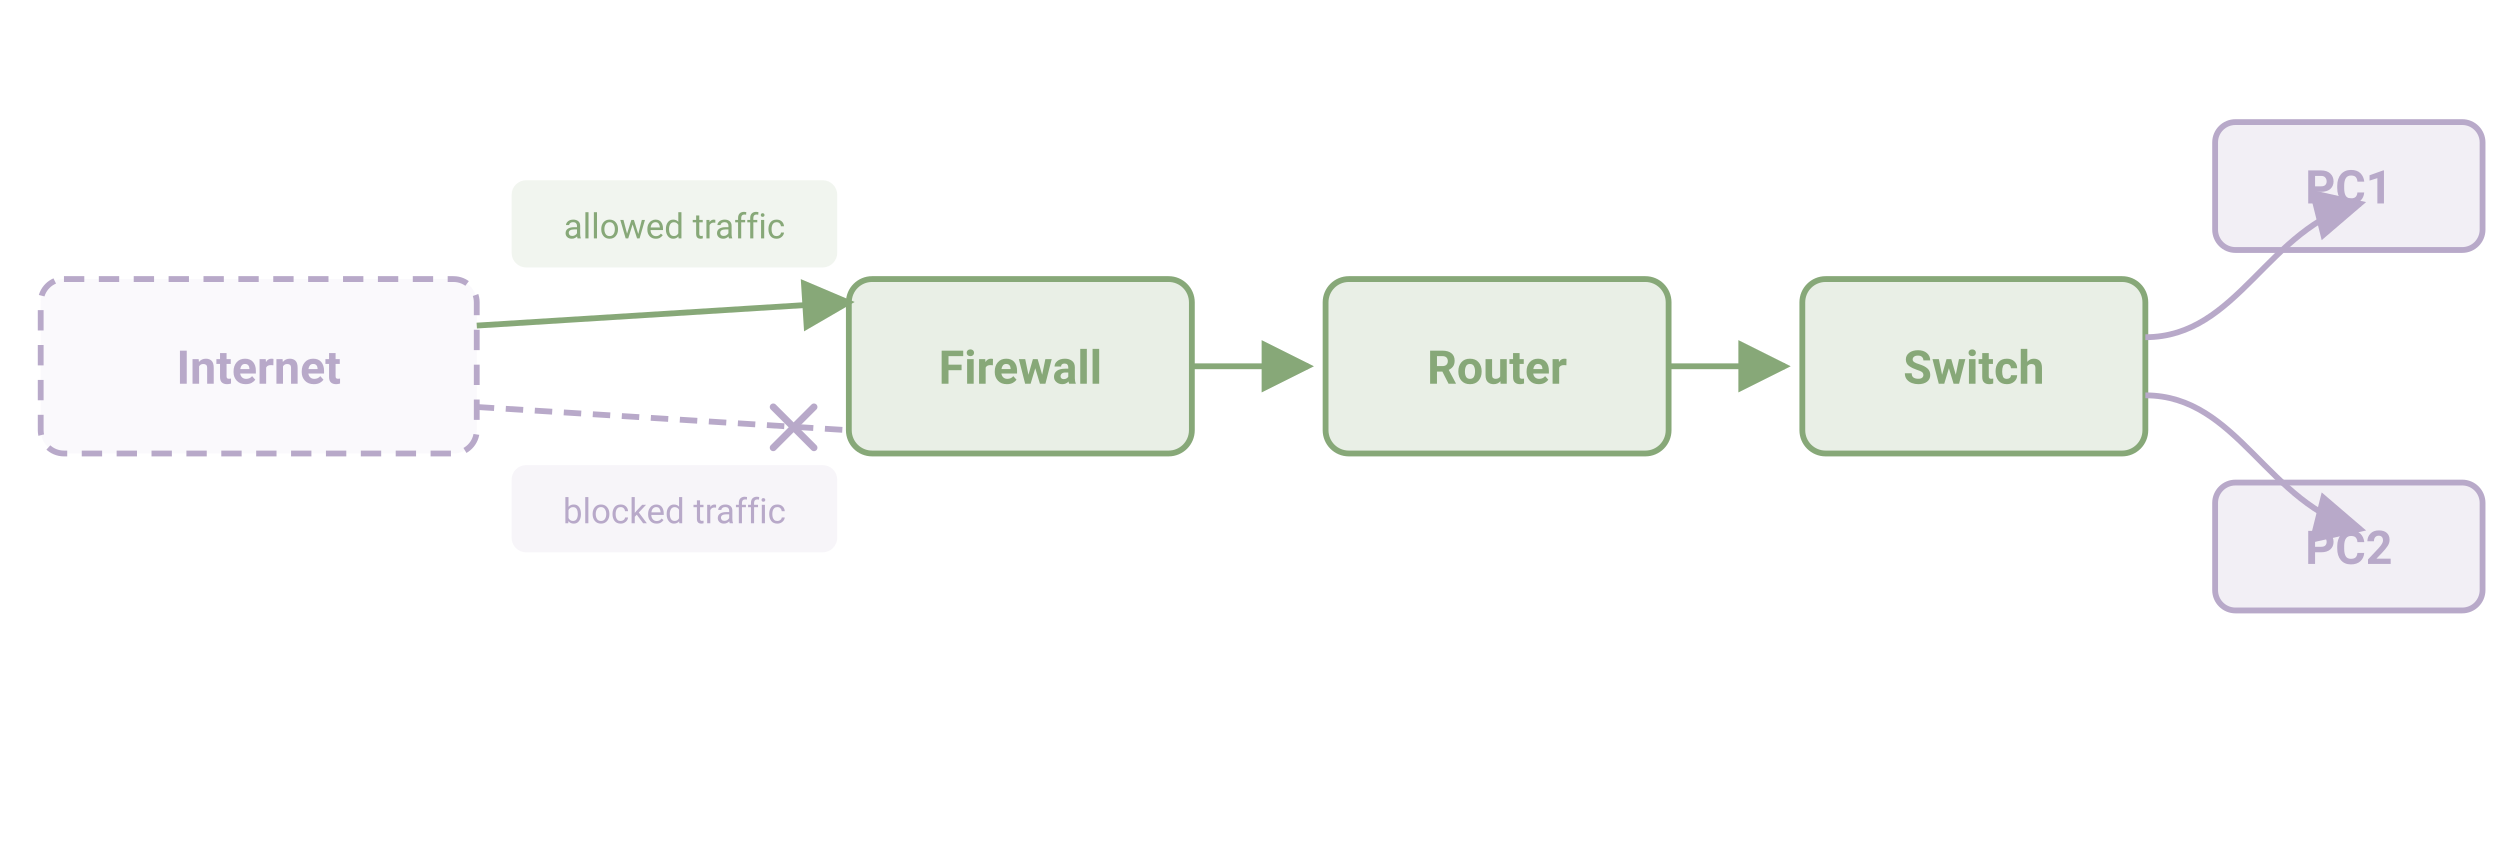
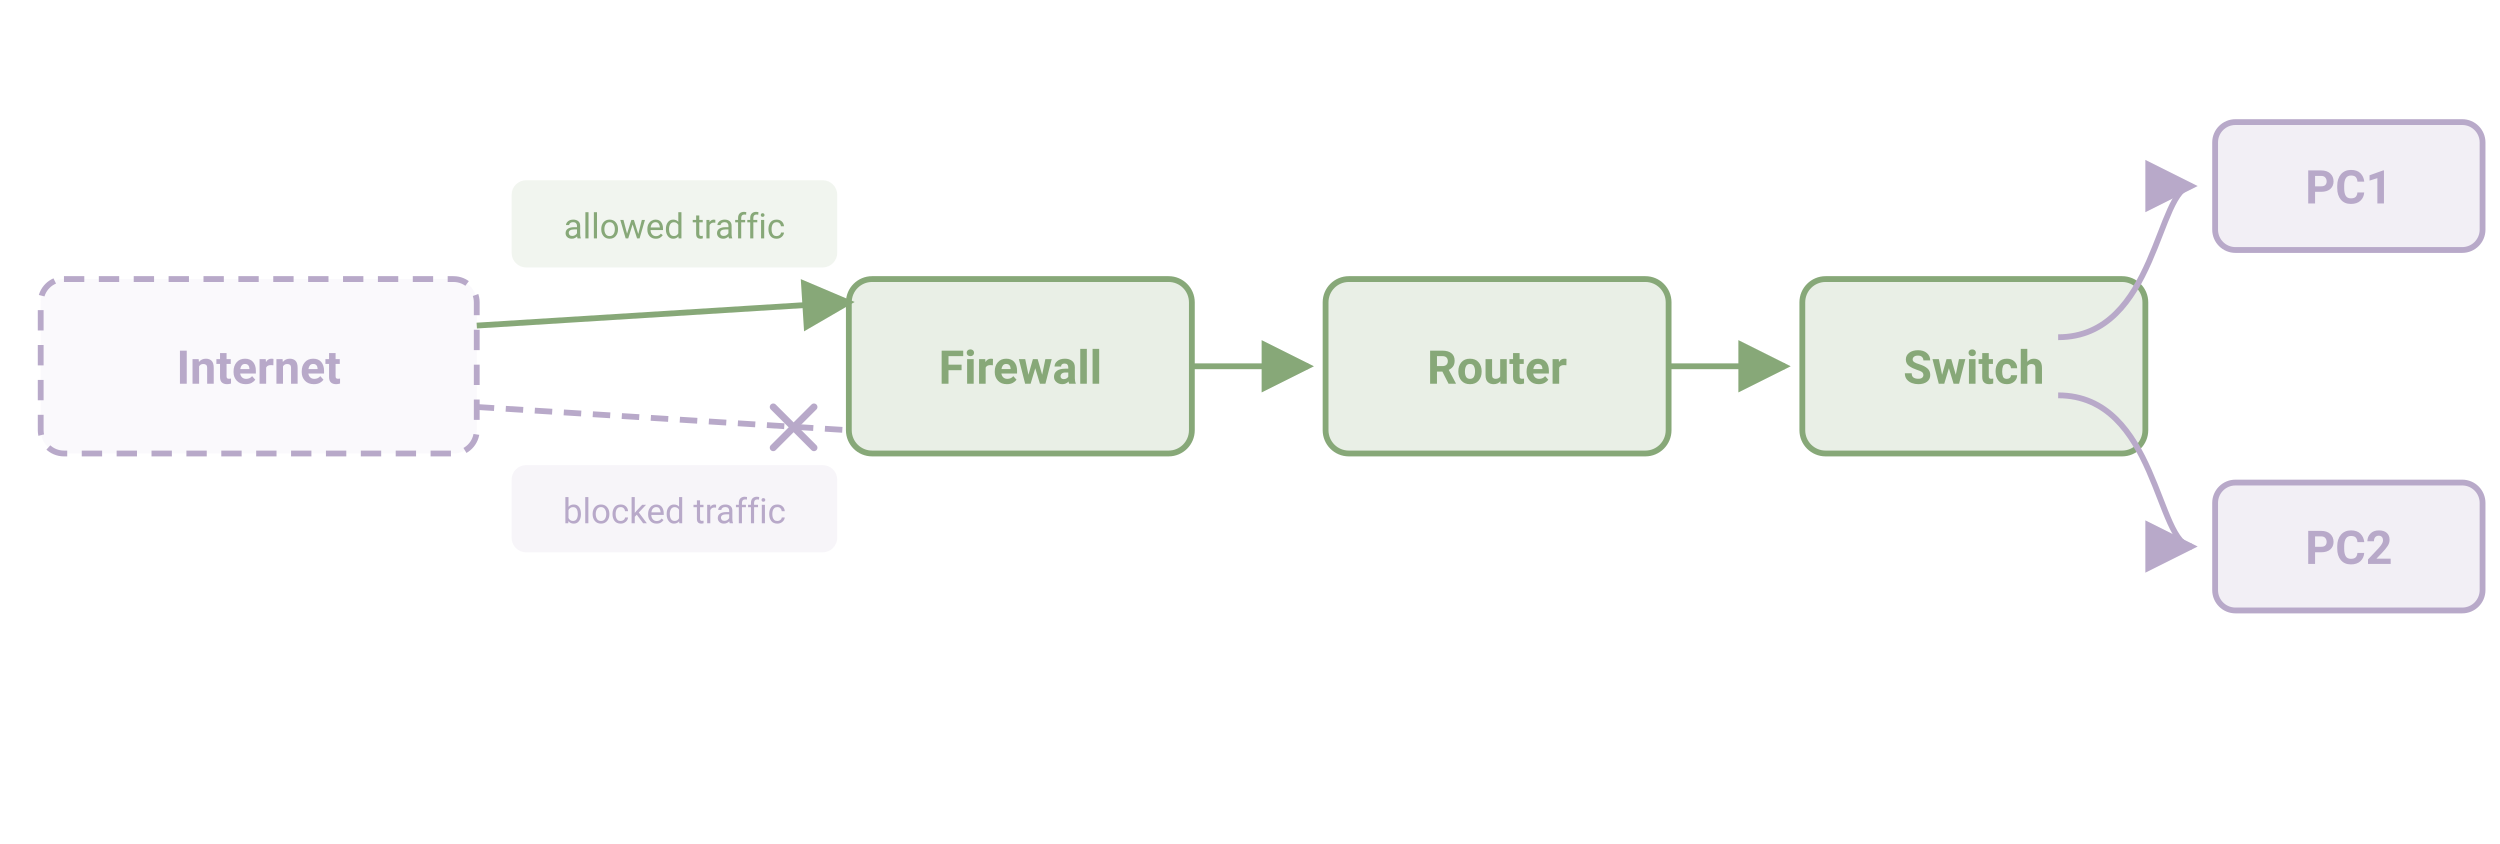
<svg xmlns="http://www.w3.org/2000/svg" width="860" height="290" viewBox="0 0 860 290" role="img" aria-labelledby="t d">
  <defs>
    <marker id="as" markerWidth="9" markerHeight="9" refX="8" refY="4.5" orient="auto">
      <path d="M0,0 L9,4.5 L0,9 Z" fill="#87A878" />
    </marker>
    <marker id="al" markerWidth="9" markerHeight="9" refX="8" refY="4.5" orient="auto">
      <path d="M0,0 L9,4.5 L0,9 Z" fill="#B8A9C9" />
    </marker>
  </defs>
  <style>
 text{font-family:'Segoe UI',system-ui,-apple-system,Roboto,Arial,sans-serif}
 .dev{fill:#87A878;fill-opacity:.18;stroke:#87A878;stroke-width:2}
 .host{fill:#B8A9C9;fill-opacity:.18;stroke:#B8A9C9;stroke-width:2}
 .dim{fill:#B8A9C9;fill-opacity:.07;stroke:#B8A9C9;stroke-width:2;stroke-dasharray:7 5}
 .ext{fill:#B8A9C9;fill-opacity:.07;stroke:#B8A9C9;stroke-width:2;stroke-dasharray:7 5}
 .chip{fill:#87A878;fill-opacity:.12;stroke:none}
 .chipl{fill:#B8A9C9;fill-opacity:.12;stroke:none}
 .nd{font-size:16px;font-weight:600;fill:#87A878}
 .nh{font-size:16px;font-weight:600;fill:#B8A9C9}
 .el{font-size:12px;fill:#87A878}
 .elh{font-size:12px;fill:#B8A9C9}
 .note{font-size:12.5px;fill:#B8A9C9}
 .nt{font-size:13px;font-weight:600;fill:#B8A9C9}
</style>
  <rect class="ext" x="14" y="96" width="150" height="60" rx="8" />
  <text class="nh" x="89" y="132" text-anchor="middle">Internet</text>
  <path d="M164 112 L292 104" fill="none" stroke="#87A878" stroke-width="2" marker-end="url(#as)" />
  <path d="M164 140 L292 148" fill="none" stroke="#B8A9C9" stroke-width="2" stroke-dasharray="6 4" />
  <rect class="chip" x="176" y="62" width="112" height="30" rx="5" />
  <text class="el" x="232" y="82" text-anchor="middle">allowed traffic</text>
  <rect class="chipl" x="176" y="160" width="112" height="30" rx="5" />
  <text class="elh" x="232" y="180" text-anchor="middle">blocked traffic</text>
  <g stroke="#B8A9C9" stroke-width="2.4" stroke-linecap="round">
    <line x1="266" y1="140" x2="280" y2="154" />
    <line x1="280" y1="140" x2="266" y2="154" />
  </g>
  <rect class="dev" x="292" y="96" width="118" height="60" rx="8" />
  <text class="nd" x="351" y="132" text-anchor="middle">Firewall</text>
  <line x1="410" y1="126" x2="450" y2="126" stroke="#87A878" stroke-width="2" marker-end="url(#as)" />
  <rect class="dev" x="456" y="96" width="118" height="60" rx="8" />
  <text class="nd" x="515" y="132" text-anchor="middle">Router</text>
  <line x1="574" y1="126" x2="614" y2="126" stroke="#87A878" stroke-width="2" marker-end="url(#as)" />
  <rect class="dev" x="620" y="96" width="118" height="60" rx="8" />
  <text class="nd" x="679" y="132" text-anchor="middle">Switch</text>
-   <path d="M738 116 C770 116 780 78 812 70" fill="none" stroke="#B8A9C9" stroke-width="2" marker-end="url(#al)" />
-   <path d="M738 136 C770 136 780 174 812 182" fill="none" stroke="#B8A9C9" stroke-width="2" marker-end="url(#al)" />
+   <path d="M708 116 C742 116 742 64 754 64" fill="none" stroke="#B8A9C9" stroke-width="2" marker-end="url(#al)" />
+   <path d="M708 136 C742 136 742 188 754 188" fill="none" stroke="#B8A9C9" stroke-width="2" marker-end="url(#al)" />
  <rect class="host" x="762" y="42" width="92" height="44" rx="7" />
  <text class="nh" x="808" y="70" text-anchor="middle">PC1</text>
  <rect class="host" x="762" y="166" width="92" height="44" rx="7" />
  <text class="nh" x="808" y="194" text-anchor="middle">PC2</text>
</svg>
